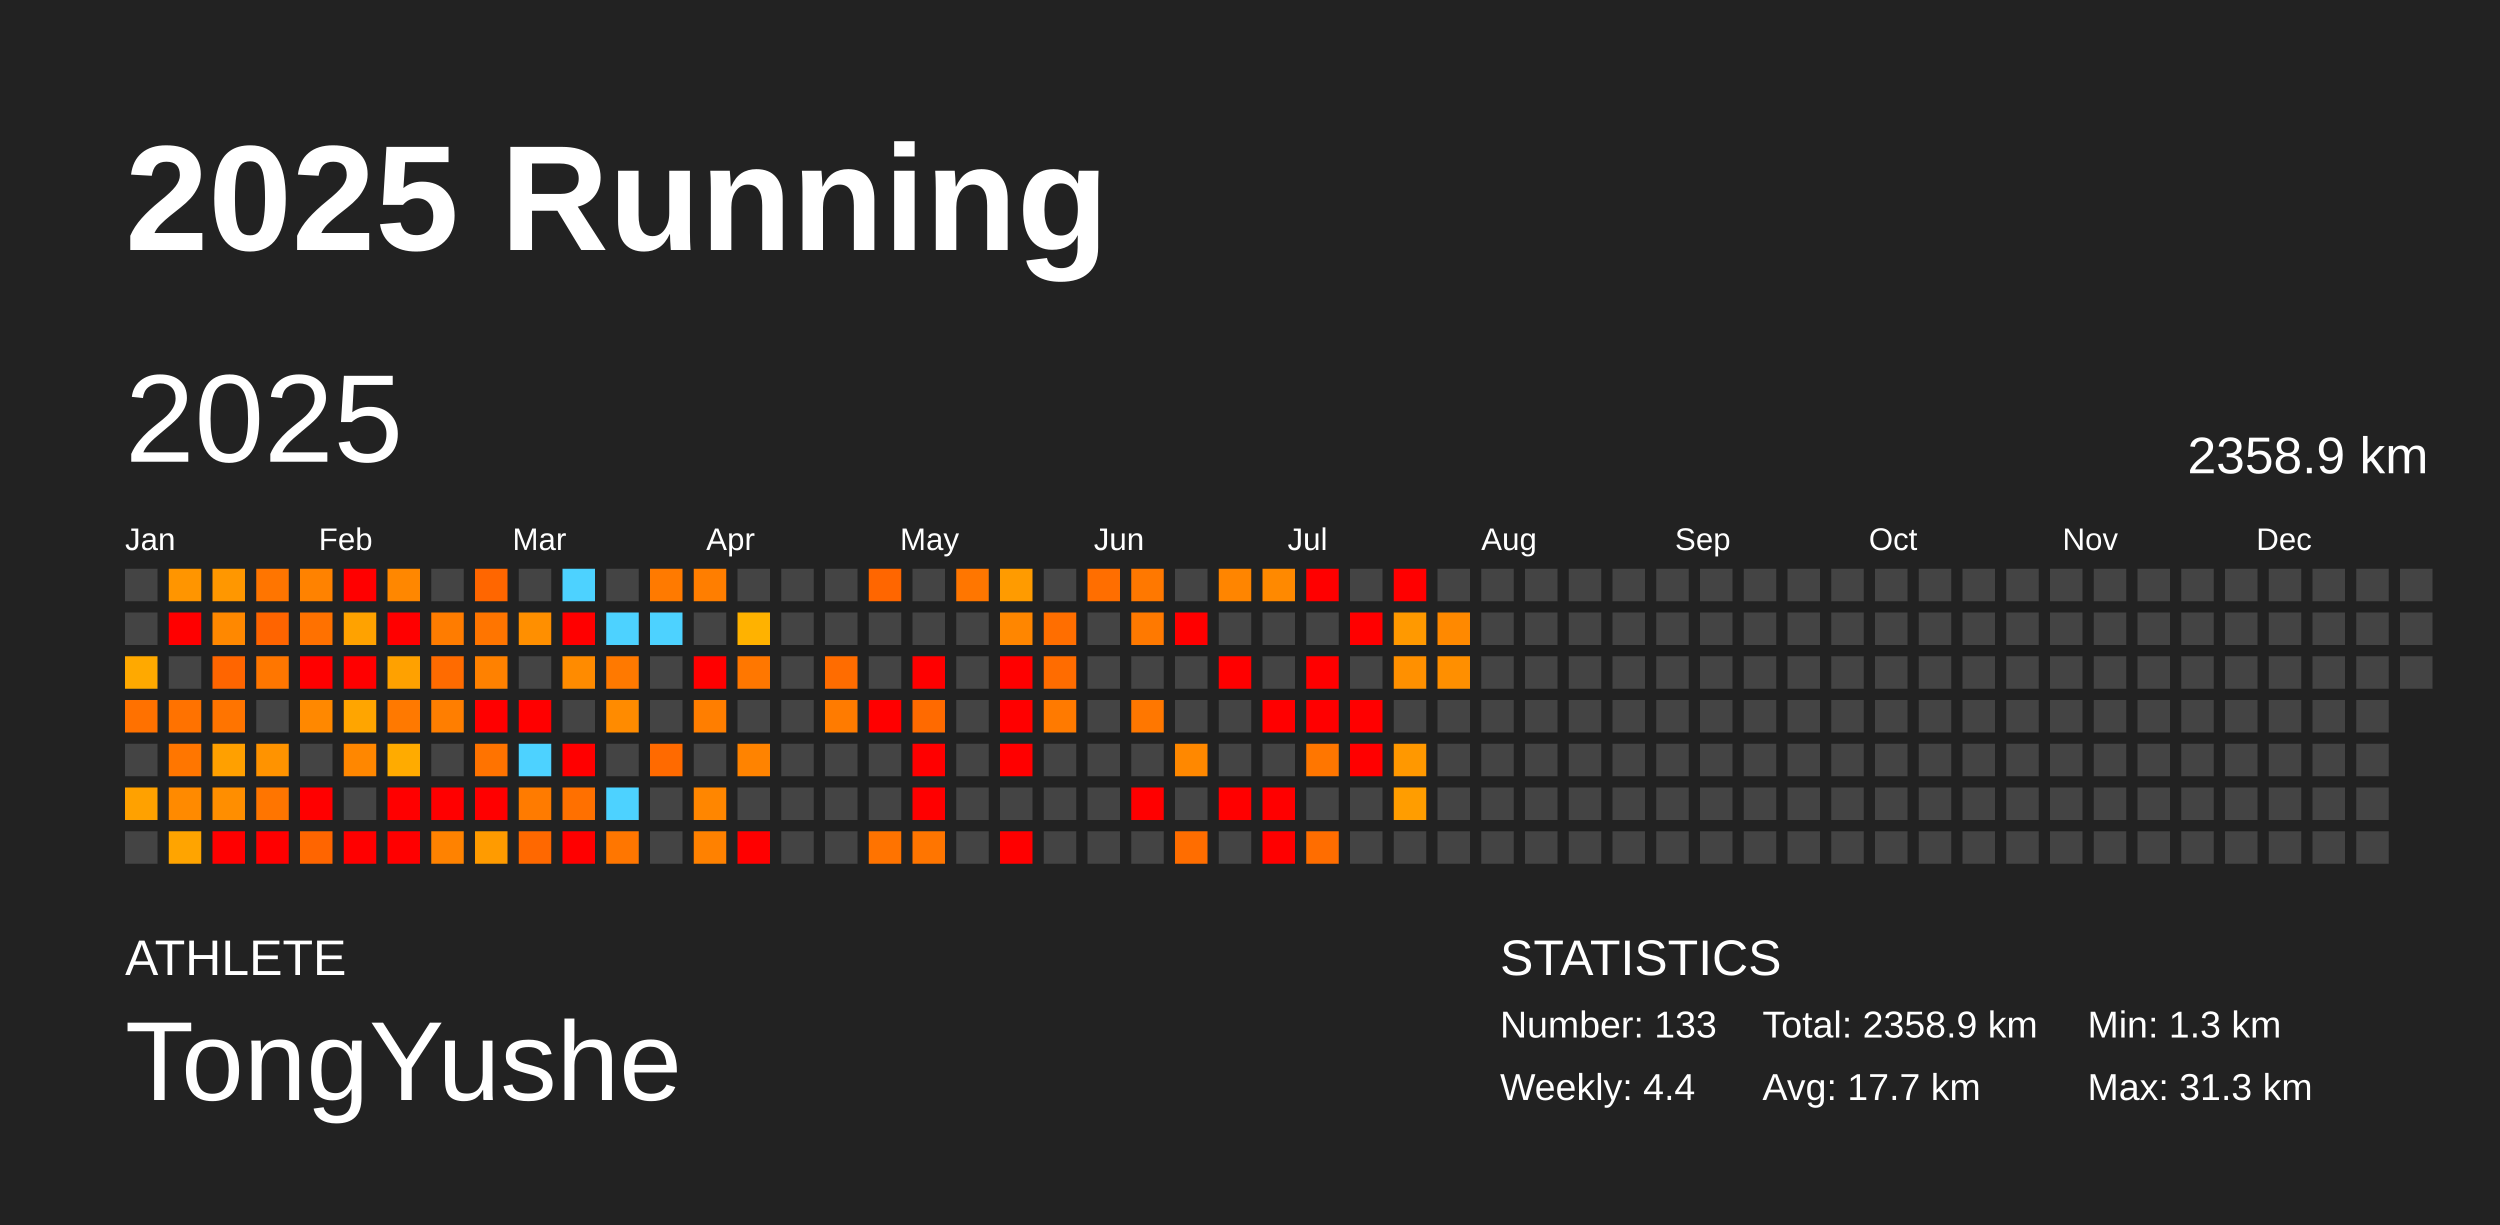
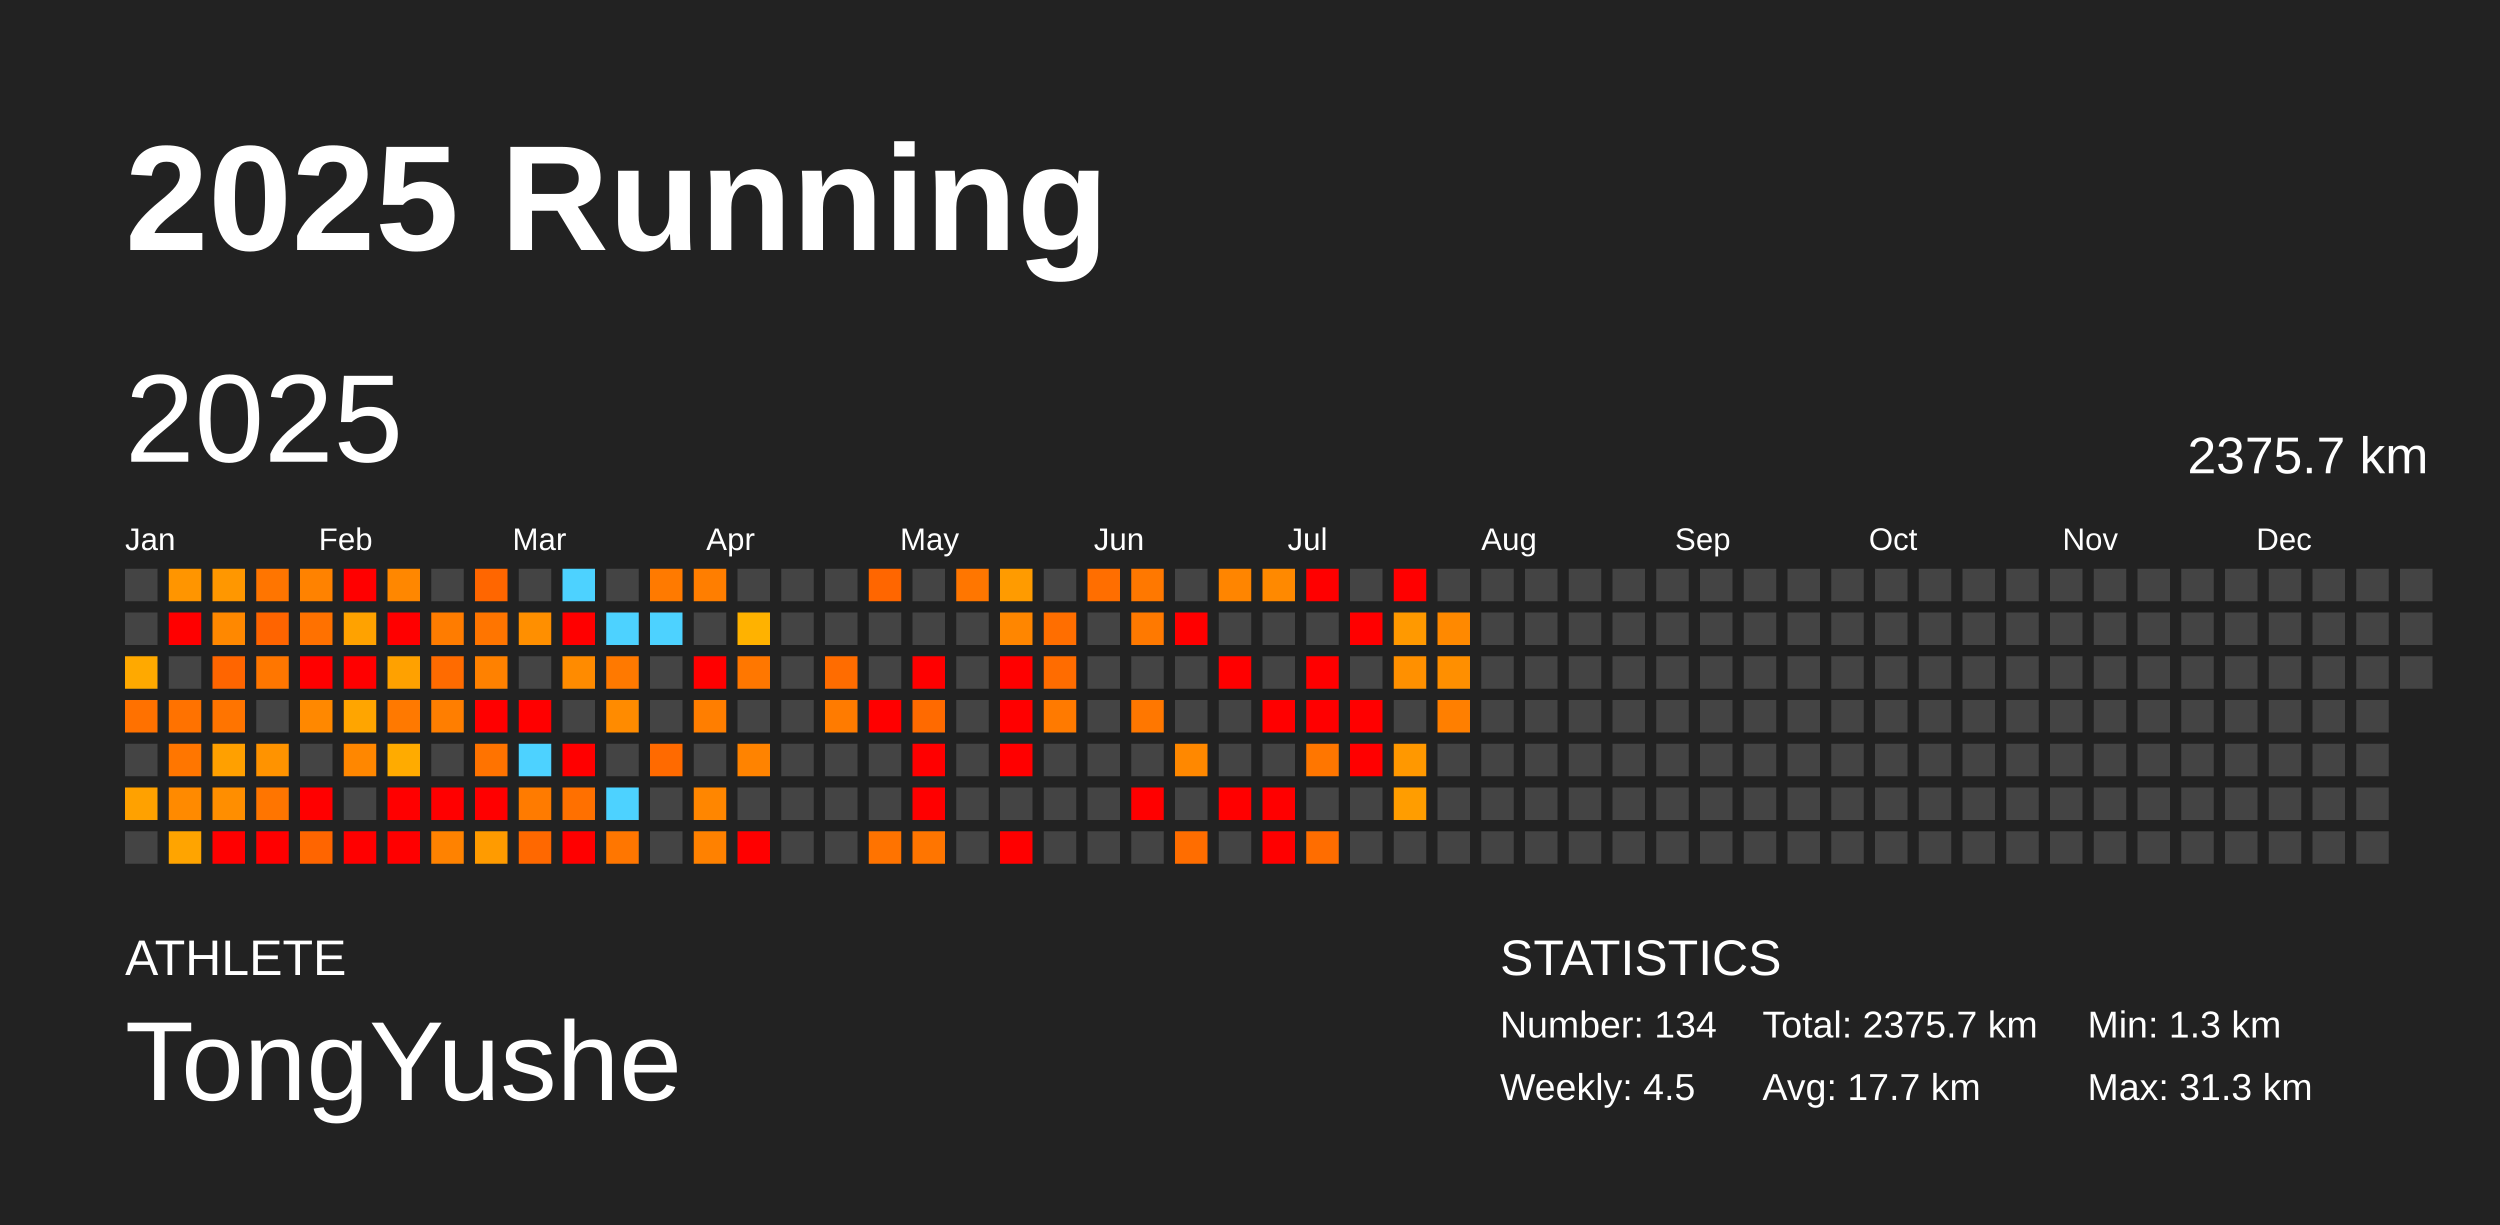
<svg xmlns="http://www.w3.org/2000/svg" baseProfile="full" height="98mm" version="1.1" viewBox="0,0,200,98" width="200mm">
  <defs />
  <rect fill="#222222" height="98" width="200" x="0" y="0" />
  <text fill="#FFFFFF" style="font-size:12px; font-family:Arial; font-weight:bold;" x="10" y="20">2025 Running</text>
  <text fill="#FFFFFF" style="font-size:4px; font-family:Arial" x="10" y="78">ATHLETE</text>
  <text fill="#FFFFFF" style="font-size:9px; font-family:Arial" x="10" y="88">TongYushe</text>
  <text fill="#FFFFFF" style="font-size:4px; font-family:Arial" x="120" y="78">STATISTICS</text>
-   <text fill="#FFFFFF" style="font-size:3px; font-family:Arial" x="120" y="83">Number: 133</text>
-   <text fill="#FFFFFF" style="font-size:3px; font-family:Arial" x="120" y="88">Weekly: 4.4</text>
-   <text fill="#FFFFFF" style="font-size:3px; font-family:Arial" x="141" y="83">Total: 2358.9 km</text>
+   <text fill="#FFFFFF" style="font-size:3px; font-family:Arial" x="120" y="83">Number: 134</text>
+   <text fill="#FFFFFF" style="font-size:3px; font-family:Arial" x="120" y="88">Weekly: 4.5</text>
+   <text fill="#FFFFFF" style="font-size:3px; font-family:Arial" x="141" y="83">Total: 2375.7 km</text>
  <text fill="#FFFFFF" style="font-size:3px; font-family:Arial" x="141" y="88">Avg: 17.7 km</text>
  <text fill="#FFFFFF" style="font-size:3px; font-family:Arial" x="167" y="83">Min: 1.3 km</text>
  <text fill="#FFFFFF" style="font-size:3px; font-family:Arial" x="167" y="88">Max: 31.3 km</text>
  <text dominant-baseline="hanging" fill="#FFFFFF" style="font-size:10.0px; font-family:Arial;" x="10" y="30">2025</text>
-   <text dominant-baseline="hanging" fill="#FFFFFF" style="font-size:4.125px; font-family:Arial;" x="175" y="35">2358.9 km</text>
+   <text dominant-baseline="hanging" fill="#FFFFFF" style="font-size:4.125px; font-family:Arial;" x="175" y="35">2375.7 km</text>
  <text fill="#FFFFFF" style="font-size:2.5px; font-family:Arial" x="10.0" y="44">Jan</text>
  <text fill="#FFFFFF" style="font-size:2.5px; font-family:Arial" x="25.5" y="44">Feb</text>
  <text fill="#FFFFFF" style="font-size:2.5px; font-family:Arial" x="41.0" y="44">Mar</text>
  <text fill="#FFFFFF" style="font-size:2.5px; font-family:Arial" x="56.5" y="44">Apr</text>
  <text fill="#FFFFFF" style="font-size:2.5px; font-family:Arial" x="72.0" y="44">May</text>
  <text fill="#FFFFFF" style="font-size:2.5px; font-family:Arial" x="87.5" y="44">Jun</text>
  <text fill="#FFFFFF" style="font-size:2.5px; font-family:Arial" x="103.0" y="44">Jul</text>
  <text fill="#FFFFFF" style="font-size:2.5px; font-family:Arial" x="118.5" y="44">Aug</text>
  <text fill="#FFFFFF" style="font-size:2.5px; font-family:Arial" x="134.0" y="44">Sep</text>
  <text fill="#FFFFFF" style="font-size:2.5px; font-family:Arial" x="149.5" y="44">Oct</text>
  <text fill="#FFFFFF" style="font-size:2.5px; font-family:Arial" x="165.0" y="44">Nov</text>
  <text fill="#FFFFFF" style="font-size:2.5px; font-family:Arial" x="180.5" y="44">Dec</text>
  <rect fill="#444444" height="2.6" width="2.6" x="10.0" y="45.5" />
  <rect fill="#444444" height="2.6" width="2.6" x="10.0" y="49.0" />
  <rect fill="#ffa900" height="2.6" width="2.6" x="10.0" y="52.5" />
  <rect fill="#ff7100" height="2.6" width="2.6" x="10.0" y="56.0" />
  <rect fill="#444444" height="2.6" width="2.6" x="10.0" y="59.5" />
  <rect fill="#ffa100" height="2.6" width="2.6" x="10.0" y="63.0" />
  <rect fill="#444444" height="2.6" width="2.6" x="10.0" y="66.5" />
  <rect fill="#ff9500" height="2.6" width="2.6" x="13.5" y="45.5" />
  <rect fill="red" height="2.6" width="2.6" x="13.5" y="49.0" />
  <rect fill="#444444" height="2.6" width="2.6" x="13.5" y="52.5" />
  <rect fill="#ff7200" height="2.6" width="2.6" x="13.5" y="56.0" />
  <rect fill="#ff7600" height="2.6" width="2.6" x="13.5" y="59.5" />
  <rect fill="#ff8a00" height="2.6" width="2.6" x="13.5" y="63.0" />
  <rect fill="#ffa400" height="2.6" width="2.6" x="13.5" y="66.5" />
  <rect fill="#ff9700" height="2.6" width="2.6" x="17.0" y="45.5" />
  <rect fill="#ff8800" height="2.6" width="2.6" x="17.0" y="49.0" />
  <rect fill="#ff6500" height="2.6" width="2.6" x="17.0" y="52.5" />
  <rect fill="#ff7400" height="2.6" width="2.6" x="17.0" y="56.0" />
  <rect fill="#ffa000" height="2.6" width="2.6" x="17.0" y="59.5" />
  <rect fill="#ff8e00" height="2.6" width="2.6" x="17.0" y="63.0" />
  <rect fill="red" height="2.6" width="2.6" x="17.0" y="66.5" />
  <rect fill="#ff7500" height="2.6" width="2.6" x="20.5" y="45.5" />
  <rect fill="#ff6400" height="2.6" width="2.6" x="20.5" y="49.0" />
  <rect fill="#ff7600" height="2.6" width="2.6" x="20.5" y="52.5" />
  <rect fill="#444444" height="2.6" width="2.6" x="20.5" y="56.0" />
  <rect fill="#ff9300" height="2.6" width="2.6" x="20.5" y="59.5" />
  <rect fill="#ff7500" height="2.6" width="2.6" x="20.5" y="63.0" />
  <rect fill="red" height="2.6" width="2.6" x="20.5" y="66.5" />
  <rect fill="#ff8200" height="2.6" width="2.6" x="24.0" y="45.5" />
  <rect fill="#ff7100" height="2.6" width="2.6" x="24.0" y="49.0" />
  <rect fill="red" height="2.6" width="2.6" x="24.0" y="52.5" />
  <rect fill="#ff8800" height="2.6" width="2.6" x="24.0" y="56.0" />
  <rect fill="#444444" height="2.6" width="2.6" x="24.0" y="59.5" />
  <rect fill="red" height="2.6" width="2.6" x="24.0" y="63.0" />
  <rect fill="#ff6500" height="2.6" width="2.6" x="24.0" y="66.5" />
  <rect fill="red" height="2.6" width="2.6" x="27.5" y="45.5" />
  <rect fill="#ffa200" height="2.6" width="2.6" x="27.5" y="49.0" />
  <rect fill="red" height="2.6" width="2.6" x="27.5" y="52.5" />
  <rect fill="#ffa500" height="2.6" width="2.6" x="27.5" y="56.0" />
  <rect fill="#ff8700" height="2.6" width="2.6" x="27.5" y="59.5" />
  <rect fill="#444444" height="2.6" width="2.6" x="27.5" y="63.0" />
  <rect fill="red" height="2.6" width="2.6" x="27.5" y="66.5" />
  <rect fill="#ff8700" height="2.6" width="2.6" x="31.0" y="45.5" />
  <rect fill="red" height="2.6" width="2.6" x="31.0" y="49.0" />
  <rect fill="#ffa100" height="2.6" width="2.6" x="31.0" y="52.5" />
  <rect fill="#ff7900" height="2.6" width="2.6" x="31.0" y="56.0" />
  <rect fill="#ffab00" height="2.6" width="2.6" x="31.0" y="59.5" />
  <rect fill="red" height="2.6" width="2.6" x="31.0" y="63.0" />
  <rect fill="red" height="2.6" width="2.6" x="31.0" y="66.5" />
  <rect fill="#444444" height="2.6" width="2.6" x="34.5" y="45.5" />
  <rect fill="#ff7c00" height="2.6" width="2.6" x="34.5" y="49.0" />
  <rect fill="#ff6b00" height="2.6" width="2.6" x="34.5" y="52.5" />
  <rect fill="#ff7e00" height="2.6" width="2.6" x="34.5" y="56.0" />
  <rect fill="#444444" height="2.6" width="2.6" x="34.5" y="59.5" />
  <rect fill="red" height="2.6" width="2.6" x="34.5" y="63.0" />
  <rect fill="#ff8200" height="2.6" width="2.6" x="34.5" y="66.5" />
  <rect fill="#ff6600" height="2.6" width="2.6" x="38.0" y="45.5" />
  <rect fill="#ff7500" height="2.6" width="2.6" x="38.0" y="49.0" />
  <rect fill="#ff8100" height="2.6" width="2.6" x="38.0" y="52.5" />
  <rect fill="red" height="2.6" width="2.6" x="38.0" y="56.0" />
  <rect fill="#ff7300" height="2.6" width="2.6" x="38.0" y="59.5" />
  <rect fill="red" height="2.6" width="2.6" x="38.0" y="63.0" />
  <rect fill="#ff9b00" height="2.6" width="2.6" x="38.0" y="66.5" />
  <rect fill="#444444" height="2.6" width="2.6" x="41.5" y="45.5" />
  <rect fill="#ff8f00" height="2.6" width="2.6" x="41.5" y="49.0" />
  <rect fill="#444444" height="2.6" width="2.6" x="41.5" y="52.5" />
  <rect fill="red" height="2.6" width="2.6" x="41.5" y="56.0" />
  <rect fill="#4dd2ff" height="2.6" width="2.6" x="41.5" y="59.5" />
  <rect fill="#ff7b00" height="2.6" width="2.6" x="41.5" y="63.0" />
  <rect fill="#ff6800" height="2.6" width="2.6" x="41.5" y="66.5" />
  <rect fill="#4dd2ff" height="2.6" width="2.6" x="45.0" y="45.5" />
  <rect fill="red" height="2.6" width="2.6" x="45.0" y="49.0" />
  <rect fill="#ff8b00" height="2.6" width="2.6" x="45.0" y="52.5" />
  <rect fill="#444444" height="2.6" width="2.6" x="45.0" y="56.0" />
  <rect fill="red" height="2.6" width="2.6" x="45.0" y="59.5" />
  <rect fill="#ff7000" height="2.6" width="2.6" x="45.0" y="63.0" />
  <rect fill="red" height="2.6" width="2.6" x="45.0" y="66.5" />
  <rect fill="#444444" height="2.6" width="2.6" x="48.5" y="45.5" />
  <rect fill="#4dd2ff" height="2.6" width="2.6" x="48.5" y="49.0" />
  <rect fill="#ff7900" height="2.6" width="2.6" x="48.5" y="52.5" />
  <rect fill="#ff8b00" height="2.6" width="2.6" x="48.5" y="56.0" />
  <rect fill="#444444" height="2.6" width="2.6" x="48.5" y="59.5" />
  <rect fill="#4dd2ff" height="2.6" width="2.6" x="48.5" y="63.0" />
  <rect fill="#ff7600" height="2.6" width="2.6" x="48.5" y="66.5" />
  <rect fill="#ff7a00" height="2.6" width="2.6" x="52.0" y="45.5" />
  <rect fill="#4dd2ff" height="2.6" width="2.6" x="52.0" y="49.0" />
  <rect fill="#444444" height="2.6" width="2.6" x="52.0" y="52.5" />
  <rect fill="#444444" height="2.6" width="2.6" x="52.0" y="56.0" />
  <rect fill="#ff6a00" height="2.6" width="2.6" x="52.0" y="59.5" />
  <rect fill="#444444" height="2.6" width="2.6" x="52.0" y="63.0" />
  <rect fill="#444444" height="2.6" width="2.6" x="52.0" y="66.5" />
  <rect fill="#ff7e00" height="2.6" width="2.6" x="55.5" y="45.5" />
  <rect fill="#444444" height="2.6" width="2.6" x="55.5" y="49.0" />
  <rect fill="red" height="2.6" width="2.6" x="55.5" y="52.5" />
  <rect fill="#ff7e00" height="2.6" width="2.6" x="55.5" y="56.0" />
  <rect fill="#444444" height="2.6" width="2.6" x="55.5" y="59.5" />
  <rect fill="#ff8600" height="2.6" width="2.6" x="55.5" y="63.0" />
  <rect fill="#ff8100" height="2.6" width="2.6" x="55.5" y="66.5" />
  <rect fill="#444444" height="2.6" width="2.6" x="59.0" y="45.5" />
  <rect fill="#ffb200" height="2.6" width="2.6" x="59.0" y="49.0" />
  <rect fill="#ff7700" height="2.6" width="2.6" x="59.0" y="52.5" />
  <rect fill="#444444" height="2.6" width="2.6" x="59.0" y="56.0" />
  <rect fill="#ff8300" height="2.6" width="2.6" x="59.0" y="59.5" />
  <rect fill="#444444" height="2.6" width="2.6" x="59.0" y="63.0" />
  <rect fill="red" height="2.6" width="2.6" x="59.0" y="66.5" />
  <rect fill="#444444" height="2.6" width="2.6" x="62.5" y="45.5" />
  <rect fill="#444444" height="2.6" width="2.6" x="62.5" y="49.0" />
  <rect fill="#444444" height="2.6" width="2.6" x="62.5" y="52.5" />
  <rect fill="#444444" height="2.6" width="2.6" x="62.5" y="56.0" />
  <rect fill="#444444" height="2.6" width="2.6" x="62.5" y="59.5" />
  <rect fill="#444444" height="2.6" width="2.6" x="62.5" y="63.0" />
  <rect fill="#444444" height="2.6" width="2.6" x="62.5" y="66.5" />
  <rect fill="#444444" height="2.6" width="2.6" x="66.0" y="45.5" />
  <rect fill="#444444" height="2.6" width="2.6" x="66.0" y="49.0" />
  <rect fill="#ff6c00" height="2.6" width="2.6" x="66.0" y="52.5" />
  <rect fill="#ff7b00" height="2.6" width="2.6" x="66.0" y="56.0" />
  <rect fill="#444444" height="2.6" width="2.6" x="66.0" y="59.5" />
  <rect fill="#444444" height="2.6" width="2.6" x="66.0" y="63.0" />
  <rect fill="#444444" height="2.6" width="2.6" x="66.0" y="66.5" />
  <rect fill="#ff6600" height="2.6" width="2.6" x="69.5" y="45.5" />
  <rect fill="#444444" height="2.6" width="2.6" x="69.5" y="49.0" />
  <rect fill="#444444" height="2.6" width="2.6" x="69.5" y="52.5" />
  <rect fill="red" height="2.6" width="2.6" x="69.5" y="56.0" />
  <rect fill="#444444" height="2.6" width="2.6" x="69.5" y="59.5" />
  <rect fill="#444444" height="2.6" width="2.6" x="69.5" y="63.0" />
  <rect fill="#ff7300" height="2.6" width="2.6" x="69.5" y="66.5" />
  <rect fill="#444444" height="2.6" width="2.6" x="73.0" y="45.5" />
  <rect fill="#444444" height="2.6" width="2.6" x="73.0" y="49.0" />
  <rect fill="red" height="2.6" width="2.6" x="73.0" y="52.5" />
  <rect fill="#ff6a00" height="2.6" width="2.6" x="73.0" y="56.0" />
  <rect fill="red" height="2.6" width="2.6" x="73.0" y="59.5" />
  <rect fill="red" height="2.6" width="2.6" x="73.0" y="63.0" />
  <rect fill="#ff7500" height="2.6" width="2.6" x="73.0" y="66.5" />
  <rect fill="#ff7600" height="2.6" width="2.6" x="76.5" y="45.5" />
  <rect fill="#444444" height="2.6" width="2.6" x="76.5" y="49.0" />
  <rect fill="#444444" height="2.6" width="2.6" x="76.5" y="52.5" />
  <rect fill="#444444" height="2.6" width="2.6" x="76.5" y="56.0" />
  <rect fill="#444444" height="2.6" width="2.6" x="76.5" y="59.5" />
  <rect fill="#444444" height="2.6" width="2.6" x="76.5" y="63.0" />
  <rect fill="#444444" height="2.6" width="2.6" x="76.5" y="66.5" />
  <rect fill="#ff9b00" height="2.6" width="2.6" x="80.0" y="45.5" />
  <rect fill="#ff8600" height="2.6" width="2.6" x="80.0" y="49.0" />
  <rect fill="red" height="2.6" width="2.6" x="80.0" y="52.5" />
  <rect fill="red" height="2.6" width="2.6" x="80.0" y="56.0" />
  <rect fill="red" height="2.6" width="2.6" x="80.0" y="59.5" />
  <rect fill="#444444" height="2.6" width="2.6" x="80.0" y="63.0" />
  <rect fill="red" height="2.6" width="2.6" x="80.0" y="66.5" />
  <rect fill="#444444" height="2.6" width="2.6" x="83.5" y="45.5" />
  <rect fill="#ff6e00" height="2.6" width="2.6" x="83.5" y="49.0" />
  <rect fill="#ff6c00" height="2.6" width="2.6" x="83.5" y="52.5" />
  <rect fill="#ff7a00" height="2.6" width="2.6" x="83.5" y="56.0" />
  <rect fill="#444444" height="2.6" width="2.6" x="83.5" y="59.5" />
  <rect fill="#444444" height="2.6" width="2.6" x="83.5" y="63.0" />
  <rect fill="#444444" height="2.6" width="2.6" x="83.5" y="66.5" />
  <rect fill="#ff6e00" height="2.6" width="2.6" x="87.0" y="45.5" />
  <rect fill="#444444" height="2.6" width="2.6" x="87.0" y="49.0" />
  <rect fill="#444444" height="2.6" width="2.6" x="87.0" y="52.5" />
  <rect fill="#444444" height="2.6" width="2.6" x="87.0" y="56.0" />
  <rect fill="#444444" height="2.6" width="2.6" x="87.0" y="59.5" />
  <rect fill="#444444" height="2.6" width="2.6" x="87.0" y="63.0" />
  <rect fill="#444444" height="2.6" width="2.6" x="87.0" y="66.5" />
  <rect fill="#ff7800" height="2.6" width="2.6" x="90.5" y="45.5" />
  <rect fill="#ff7900" height="2.6" width="2.6" x="90.5" y="49.0" />
  <rect fill="#444444" height="2.6" width="2.6" x="90.5" y="52.5" />
  <rect fill="#ff7700" height="2.6" width="2.6" x="90.5" y="56.0" />
  <rect fill="#444444" height="2.6" width="2.6" x="90.5" y="59.5" />
  <rect fill="red" height="2.6" width="2.6" x="90.5" y="63.0" />
  <rect fill="#444444" height="2.6" width="2.6" x="90.5" y="66.5" />
  <rect fill="#444444" height="2.6" width="2.6" x="94.0" y="45.5" />
  <rect fill="red" height="2.6" width="2.6" x="94.0" y="49.0" />
  <rect fill="#444444" height="2.6" width="2.6" x="94.0" y="52.5" />
  <rect fill="#444444" height="2.6" width="2.6" x="94.0" y="56.0" />
  <rect fill="#ff8800" height="2.6" width="2.6" x="94.0" y="59.5" />
  <rect fill="#444444" height="2.6" width="2.6" x="94.0" y="63.0" />
  <rect fill="#ff6d00" height="2.6" width="2.6" x="94.0" y="66.5" />
  <rect fill="#ff8500" height="2.6" width="2.6" x="97.5" y="45.5" />
  <rect fill="#444444" height="2.6" width="2.6" x="97.5" y="49.0" />
  <rect fill="red" height="2.6" width="2.6" x="97.5" y="52.5" />
  <rect fill="#444444" height="2.6" width="2.6" x="97.5" y="56.0" />
  <rect fill="#444444" height="2.6" width="2.6" x="97.5" y="59.5" />
  <rect fill="red" height="2.6" width="2.6" x="97.5" y="63.0" />
  <rect fill="#444444" height="2.6" width="2.6" x="97.5" y="66.5" />
  <rect fill="#ff8900" height="2.6" width="2.6" x="101.0" y="45.5" />
  <rect fill="#444444" height="2.6" width="2.6" x="101.0" y="49.0" />
  <rect fill="#444444" height="2.6" width="2.6" x="101.0" y="52.5" />
  <rect fill="red" height="2.6" width="2.6" x="101.0" y="56.0" />
  <rect fill="#444444" height="2.6" width="2.6" x="101.0" y="59.5" />
  <rect fill="red" height="2.6" width="2.6" x="101.0" y="63.0" />
  <rect fill="red" height="2.6" width="2.6" x="101.0" y="66.5" />
  <rect fill="red" height="2.6" width="2.6" x="104.5" y="45.5" />
  <rect fill="#444444" height="2.6" width="2.6" x="104.5" y="49.0" />
  <rect fill="red" height="2.6" width="2.6" x="104.5" y="52.5" />
  <rect fill="red" height="2.6" width="2.6" x="104.5" y="56.0" />
  <rect fill="#ff7600" height="2.6" width="2.6" x="104.5" y="59.5" />
  <rect fill="#444444" height="2.6" width="2.6" x="104.5" y="63.0" />
  <rect fill="#ff6d00" height="2.6" width="2.6" x="104.5" y="66.5" />
  <rect fill="#444444" height="2.6" width="2.6" x="108.0" y="45.5" />
  <rect fill="red" height="2.6" width="2.6" x="108.0" y="49.0" />
  <rect fill="#444444" height="2.6" width="2.6" x="108.0" y="52.5" />
  <rect fill="red" height="2.6" width="2.6" x="108.0" y="56.0" />
  <rect fill="red" height="2.6" width="2.6" x="108.0" y="59.5" />
  <rect fill="#444444" height="2.6" width="2.6" x="108.0" y="63.0" />
  <rect fill="#444444" height="2.6" width="2.6" x="108.0" y="66.5" />
  <rect fill="red" height="2.6" width="2.6" x="111.5" y="45.5" />
  <rect fill="#ff9900" height="2.6" width="2.6" x="111.5" y="49.0" />
  <rect fill="#ff9000" height="2.6" width="2.6" x="111.5" y="52.5" />
  <rect fill="#444444" height="2.6" width="2.6" x="111.5" y="56.0" />
  <rect fill="#ff9800" height="2.6" width="2.6" x="111.5" y="59.5" />
  <rect fill="#ff9d00" height="2.6" width="2.6" x="111.5" y="63.0" />
  <rect fill="#444444" height="2.6" width="2.6" x="111.5" y="66.5" />
  <rect fill="#444444" height="2.6" width="2.6" x="115.0" y="45.5" />
  <rect fill="#ff8900" height="2.6" width="2.6" x="115.0" y="49.0" />
  <rect fill="#ff8f00" height="2.6" width="2.6" x="115.0" y="52.5" />
-   <rect fill="#444444" height="2.6" width="2.6" x="115.0" y="56.0" />
+   <rect fill="#ff7f00" height="2.6" width="2.6" x="115.0" y="56.0" />
  <rect fill="#444444" height="2.6" width="2.6" x="115.0" y="59.5" />
  <rect fill="#444444" height="2.6" width="2.6" x="115.0" y="63.0" />
  <rect fill="#444444" height="2.6" width="2.6" x="115.0" y="66.5" />
  <rect fill="#444444" height="2.6" width="2.6" x="118.5" y="45.5" />
  <rect fill="#444444" height="2.6" width="2.6" x="118.5" y="49.0" />
  <rect fill="#444444" height="2.6" width="2.6" x="118.5" y="52.5" />
  <rect fill="#444444" height="2.6" width="2.6" x="118.5" y="56.0" />
  <rect fill="#444444" height="2.6" width="2.6" x="118.5" y="59.5" />
  <rect fill="#444444" height="2.6" width="2.6" x="118.5" y="63.0" />
  <rect fill="#444444" height="2.6" width="2.6" x="118.5" y="66.5" />
  <rect fill="#444444" height="2.6" width="2.6" x="122.0" y="45.5" />
  <rect fill="#444444" height="2.6" width="2.6" x="122.0" y="49.0" />
  <rect fill="#444444" height="2.6" width="2.6" x="122.0" y="52.5" />
  <rect fill="#444444" height="2.6" width="2.6" x="122.0" y="56.0" />
  <rect fill="#444444" height="2.6" width="2.6" x="122.0" y="59.5" />
  <rect fill="#444444" height="2.6" width="2.6" x="122.0" y="63.0" />
  <rect fill="#444444" height="2.6" width="2.6" x="122.0" y="66.5" />
  <rect fill="#444444" height="2.6" width="2.6" x="125.5" y="45.5" />
  <rect fill="#444444" height="2.6" width="2.6" x="125.5" y="49.0" />
  <rect fill="#444444" height="2.6" width="2.6" x="125.5" y="52.5" />
  <rect fill="#444444" height="2.6" width="2.6" x="125.5" y="56.0" />
  <rect fill="#444444" height="2.6" width="2.6" x="125.5" y="59.5" />
  <rect fill="#444444" height="2.6" width="2.6" x="125.5" y="63.0" />
  <rect fill="#444444" height="2.6" width="2.6" x="125.5" y="66.5" />
  <rect fill="#444444" height="2.6" width="2.6" x="129.0" y="45.5" />
  <rect fill="#444444" height="2.6" width="2.6" x="129.0" y="49.0" />
  <rect fill="#444444" height="2.6" width="2.6" x="129.0" y="52.5" />
  <rect fill="#444444" height="2.6" width="2.6" x="129.0" y="56.0" />
  <rect fill="#444444" height="2.6" width="2.6" x="129.0" y="59.5" />
  <rect fill="#444444" height="2.6" width="2.6" x="129.0" y="63.0" />
  <rect fill="#444444" height="2.6" width="2.6" x="129.0" y="66.5" />
  <rect fill="#444444" height="2.6" width="2.6" x="132.5" y="45.5" />
  <rect fill="#444444" height="2.6" width="2.6" x="132.5" y="49.0" />
  <rect fill="#444444" height="2.6" width="2.6" x="132.5" y="52.5" />
  <rect fill="#444444" height="2.6" width="2.6" x="132.5" y="56.0" />
  <rect fill="#444444" height="2.6" width="2.6" x="132.5" y="59.5" />
  <rect fill="#444444" height="2.6" width="2.6" x="132.5" y="63.0" />
  <rect fill="#444444" height="2.6" width="2.6" x="132.5" y="66.5" />
  <rect fill="#444444" height="2.6" width="2.6" x="136.0" y="45.5" />
  <rect fill="#444444" height="2.6" width="2.6" x="136.0" y="49.0" />
  <rect fill="#444444" height="2.6" width="2.6" x="136.0" y="52.5" />
  <rect fill="#444444" height="2.6" width="2.6" x="136.0" y="56.0" />
  <rect fill="#444444" height="2.6" width="2.6" x="136.0" y="59.5" />
  <rect fill="#444444" height="2.6" width="2.6" x="136.0" y="63.0" />
  <rect fill="#444444" height="2.6" width="2.6" x="136.0" y="66.5" />
  <rect fill="#444444" height="2.6" width="2.6" x="139.5" y="45.5" />
  <rect fill="#444444" height="2.6" width="2.6" x="139.5" y="49.0" />
  <rect fill="#444444" height="2.6" width="2.6" x="139.5" y="52.5" />
  <rect fill="#444444" height="2.6" width="2.6" x="139.5" y="56.0" />
  <rect fill="#444444" height="2.6" width="2.6" x="139.5" y="59.5" />
  <rect fill="#444444" height="2.6" width="2.6" x="139.5" y="63.0" />
  <rect fill="#444444" height="2.6" width="2.6" x="139.5" y="66.5" />
  <rect fill="#444444" height="2.6" width="2.6" x="143.0" y="45.5" />
  <rect fill="#444444" height="2.6" width="2.6" x="143.0" y="49.0" />
  <rect fill="#444444" height="2.6" width="2.6" x="143.0" y="52.5" />
  <rect fill="#444444" height="2.6" width="2.6" x="143.0" y="56.0" />
  <rect fill="#444444" height="2.6" width="2.6" x="143.0" y="59.5" />
  <rect fill="#444444" height="2.6" width="2.6" x="143.0" y="63.0" />
  <rect fill="#444444" height="2.6" width="2.6" x="143.0" y="66.5" />
  <rect fill="#444444" height="2.6" width="2.6" x="146.5" y="45.5" />
  <rect fill="#444444" height="2.6" width="2.6" x="146.5" y="49.0" />
  <rect fill="#444444" height="2.6" width="2.6" x="146.5" y="52.5" />
  <rect fill="#444444" height="2.6" width="2.6" x="146.5" y="56.0" />
  <rect fill="#444444" height="2.6" width="2.6" x="146.5" y="59.5" />
  <rect fill="#444444" height="2.6" width="2.6" x="146.5" y="63.0" />
  <rect fill="#444444" height="2.6" width="2.6" x="146.5" y="66.5" />
  <rect fill="#444444" height="2.6" width="2.6" x="150.0" y="45.5" />
  <rect fill="#444444" height="2.6" width="2.6" x="150.0" y="49.0" />
  <rect fill="#444444" height="2.6" width="2.6" x="150.0" y="52.5" />
  <rect fill="#444444" height="2.6" width="2.6" x="150.0" y="56.0" />
  <rect fill="#444444" height="2.6" width="2.6" x="150.0" y="59.5" />
  <rect fill="#444444" height="2.6" width="2.6" x="150.0" y="63.0" />
  <rect fill="#444444" height="2.6" width="2.6" x="150.0" y="66.5" />
  <rect fill="#444444" height="2.6" width="2.6" x="153.5" y="45.5" />
  <rect fill="#444444" height="2.6" width="2.6" x="153.5" y="49.0" />
  <rect fill="#444444" height="2.6" width="2.6" x="153.5" y="52.5" />
  <rect fill="#444444" height="2.6" width="2.6" x="153.5" y="56.0" />
  <rect fill="#444444" height="2.6" width="2.6" x="153.5" y="59.5" />
  <rect fill="#444444" height="2.6" width="2.6" x="153.5" y="63.0" />
  <rect fill="#444444" height="2.6" width="2.6" x="153.5" y="66.5" />
  <rect fill="#444444" height="2.6" width="2.6" x="157.0" y="45.5" />
  <rect fill="#444444" height="2.6" width="2.6" x="157.0" y="49.0" />
  <rect fill="#444444" height="2.6" width="2.6" x="157.0" y="52.5" />
  <rect fill="#444444" height="2.6" width="2.6" x="157.0" y="56.0" />
  <rect fill="#444444" height="2.6" width="2.6" x="157.0" y="59.5" />
  <rect fill="#444444" height="2.6" width="2.6" x="157.0" y="63.0" />
  <rect fill="#444444" height="2.6" width="2.6" x="157.0" y="66.5" />
  <rect fill="#444444" height="2.6" width="2.6" x="160.5" y="45.5" />
  <rect fill="#444444" height="2.6" width="2.6" x="160.5" y="49.0" />
  <rect fill="#444444" height="2.6" width="2.6" x="160.5" y="52.5" />
  <rect fill="#444444" height="2.6" width="2.6" x="160.5" y="56.0" />
  <rect fill="#444444" height="2.6" width="2.6" x="160.5" y="59.5" />
  <rect fill="#444444" height="2.6" width="2.6" x="160.5" y="63.0" />
  <rect fill="#444444" height="2.6" width="2.6" x="160.5" y="66.5" />
  <rect fill="#444444" height="2.6" width="2.6" x="164.0" y="45.5" />
  <rect fill="#444444" height="2.6" width="2.6" x="164.0" y="49.0" />
  <rect fill="#444444" height="2.6" width="2.6" x="164.0" y="52.5" />
  <rect fill="#444444" height="2.6" width="2.6" x="164.0" y="56.0" />
  <rect fill="#444444" height="2.6" width="2.6" x="164.0" y="59.5" />
  <rect fill="#444444" height="2.6" width="2.6" x="164.0" y="63.0" />
  <rect fill="#444444" height="2.6" width="2.6" x="164.0" y="66.5" />
  <rect fill="#444444" height="2.6" width="2.6" x="167.5" y="45.5" />
  <rect fill="#444444" height="2.6" width="2.6" x="167.5" y="49.0" />
  <rect fill="#444444" height="2.6" width="2.6" x="167.5" y="52.5" />
  <rect fill="#444444" height="2.6" width="2.6" x="167.5" y="56.0" />
  <rect fill="#444444" height="2.6" width="2.6" x="167.5" y="59.5" />
  <rect fill="#444444" height="2.6" width="2.6" x="167.5" y="63.0" />
  <rect fill="#444444" height="2.6" width="2.6" x="167.5" y="66.5" />
  <rect fill="#444444" height="2.6" width="2.6" x="171.0" y="45.5" />
  <rect fill="#444444" height="2.6" width="2.6" x="171.0" y="49.0" />
  <rect fill="#444444" height="2.6" width="2.6" x="171.0" y="52.5" />
  <rect fill="#444444" height="2.6" width="2.6" x="171.0" y="56.0" />
  <rect fill="#444444" height="2.6" width="2.6" x="171.0" y="59.5" />
  <rect fill="#444444" height="2.6" width="2.6" x="171.0" y="63.0" />
  <rect fill="#444444" height="2.6" width="2.6" x="171.0" y="66.5" />
  <rect fill="#444444" height="2.6" width="2.6" x="174.5" y="45.5" />
  <rect fill="#444444" height="2.6" width="2.6" x="174.5" y="49.0" />
  <rect fill="#444444" height="2.6" width="2.6" x="174.5" y="52.5" />
  <rect fill="#444444" height="2.6" width="2.6" x="174.5" y="56.0" />
  <rect fill="#444444" height="2.6" width="2.6" x="174.5" y="59.5" />
  <rect fill="#444444" height="2.6" width="2.6" x="174.5" y="63.0" />
  <rect fill="#444444" height="2.6" width="2.6" x="174.5" y="66.5" />
  <rect fill="#444444" height="2.6" width="2.6" x="178.0" y="45.5" />
  <rect fill="#444444" height="2.6" width="2.6" x="178.0" y="49.0" />
  <rect fill="#444444" height="2.6" width="2.6" x="178.0" y="52.5" />
  <rect fill="#444444" height="2.6" width="2.6" x="178.0" y="56.0" />
  <rect fill="#444444" height="2.6" width="2.6" x="178.0" y="59.5" />
  <rect fill="#444444" height="2.6" width="2.6" x="178.0" y="63.0" />
  <rect fill="#444444" height="2.6" width="2.6" x="178.0" y="66.5" />
  <rect fill="#444444" height="2.6" width="2.6" x="181.5" y="45.5" />
  <rect fill="#444444" height="2.6" width="2.6" x="181.5" y="49.0" />
  <rect fill="#444444" height="2.6" width="2.6" x="181.5" y="52.5" />
  <rect fill="#444444" height="2.6" width="2.6" x="181.5" y="56.0" />
  <rect fill="#444444" height="2.6" width="2.6" x="181.5" y="59.5" />
  <rect fill="#444444" height="2.6" width="2.6" x="181.5" y="63.0" />
  <rect fill="#444444" height="2.6" width="2.6" x="181.5" y="66.5" />
  <rect fill="#444444" height="2.6" width="2.6" x="185.0" y="45.5" />
  <rect fill="#444444" height="2.6" width="2.6" x="185.0" y="49.0" />
  <rect fill="#444444" height="2.6" width="2.6" x="185.0" y="52.5" />
  <rect fill="#444444" height="2.6" width="2.6" x="185.0" y="56.0" />
  <rect fill="#444444" height="2.6" width="2.6" x="185.0" y="59.5" />
  <rect fill="#444444" height="2.6" width="2.6" x="185.0" y="63.0" />
  <rect fill="#444444" height="2.6" width="2.6" x="185.0" y="66.5" />
  <rect fill="#444444" height="2.6" width="2.6" x="188.5" y="45.5" />
  <rect fill="#444444" height="2.6" width="2.6" x="188.5" y="49.0" />
  <rect fill="#444444" height="2.6" width="2.6" x="188.5" y="52.5" />
  <rect fill="#444444" height="2.6" width="2.6" x="188.5" y="56.0" />
  <rect fill="#444444" height="2.6" width="2.6" x="188.5" y="59.5" />
  <rect fill="#444444" height="2.6" width="2.6" x="188.5" y="63.0" />
  <rect fill="#444444" height="2.6" width="2.6" x="188.5" y="66.5" />
  <rect fill="#444444" height="2.6" width="2.6" x="192.0" y="45.5" />
  <rect fill="#444444" height="2.6" width="2.6" x="192.0" y="49.0" />
  <rect fill="#444444" height="2.6" width="2.6" x="192.0" y="52.5" />
</svg>
